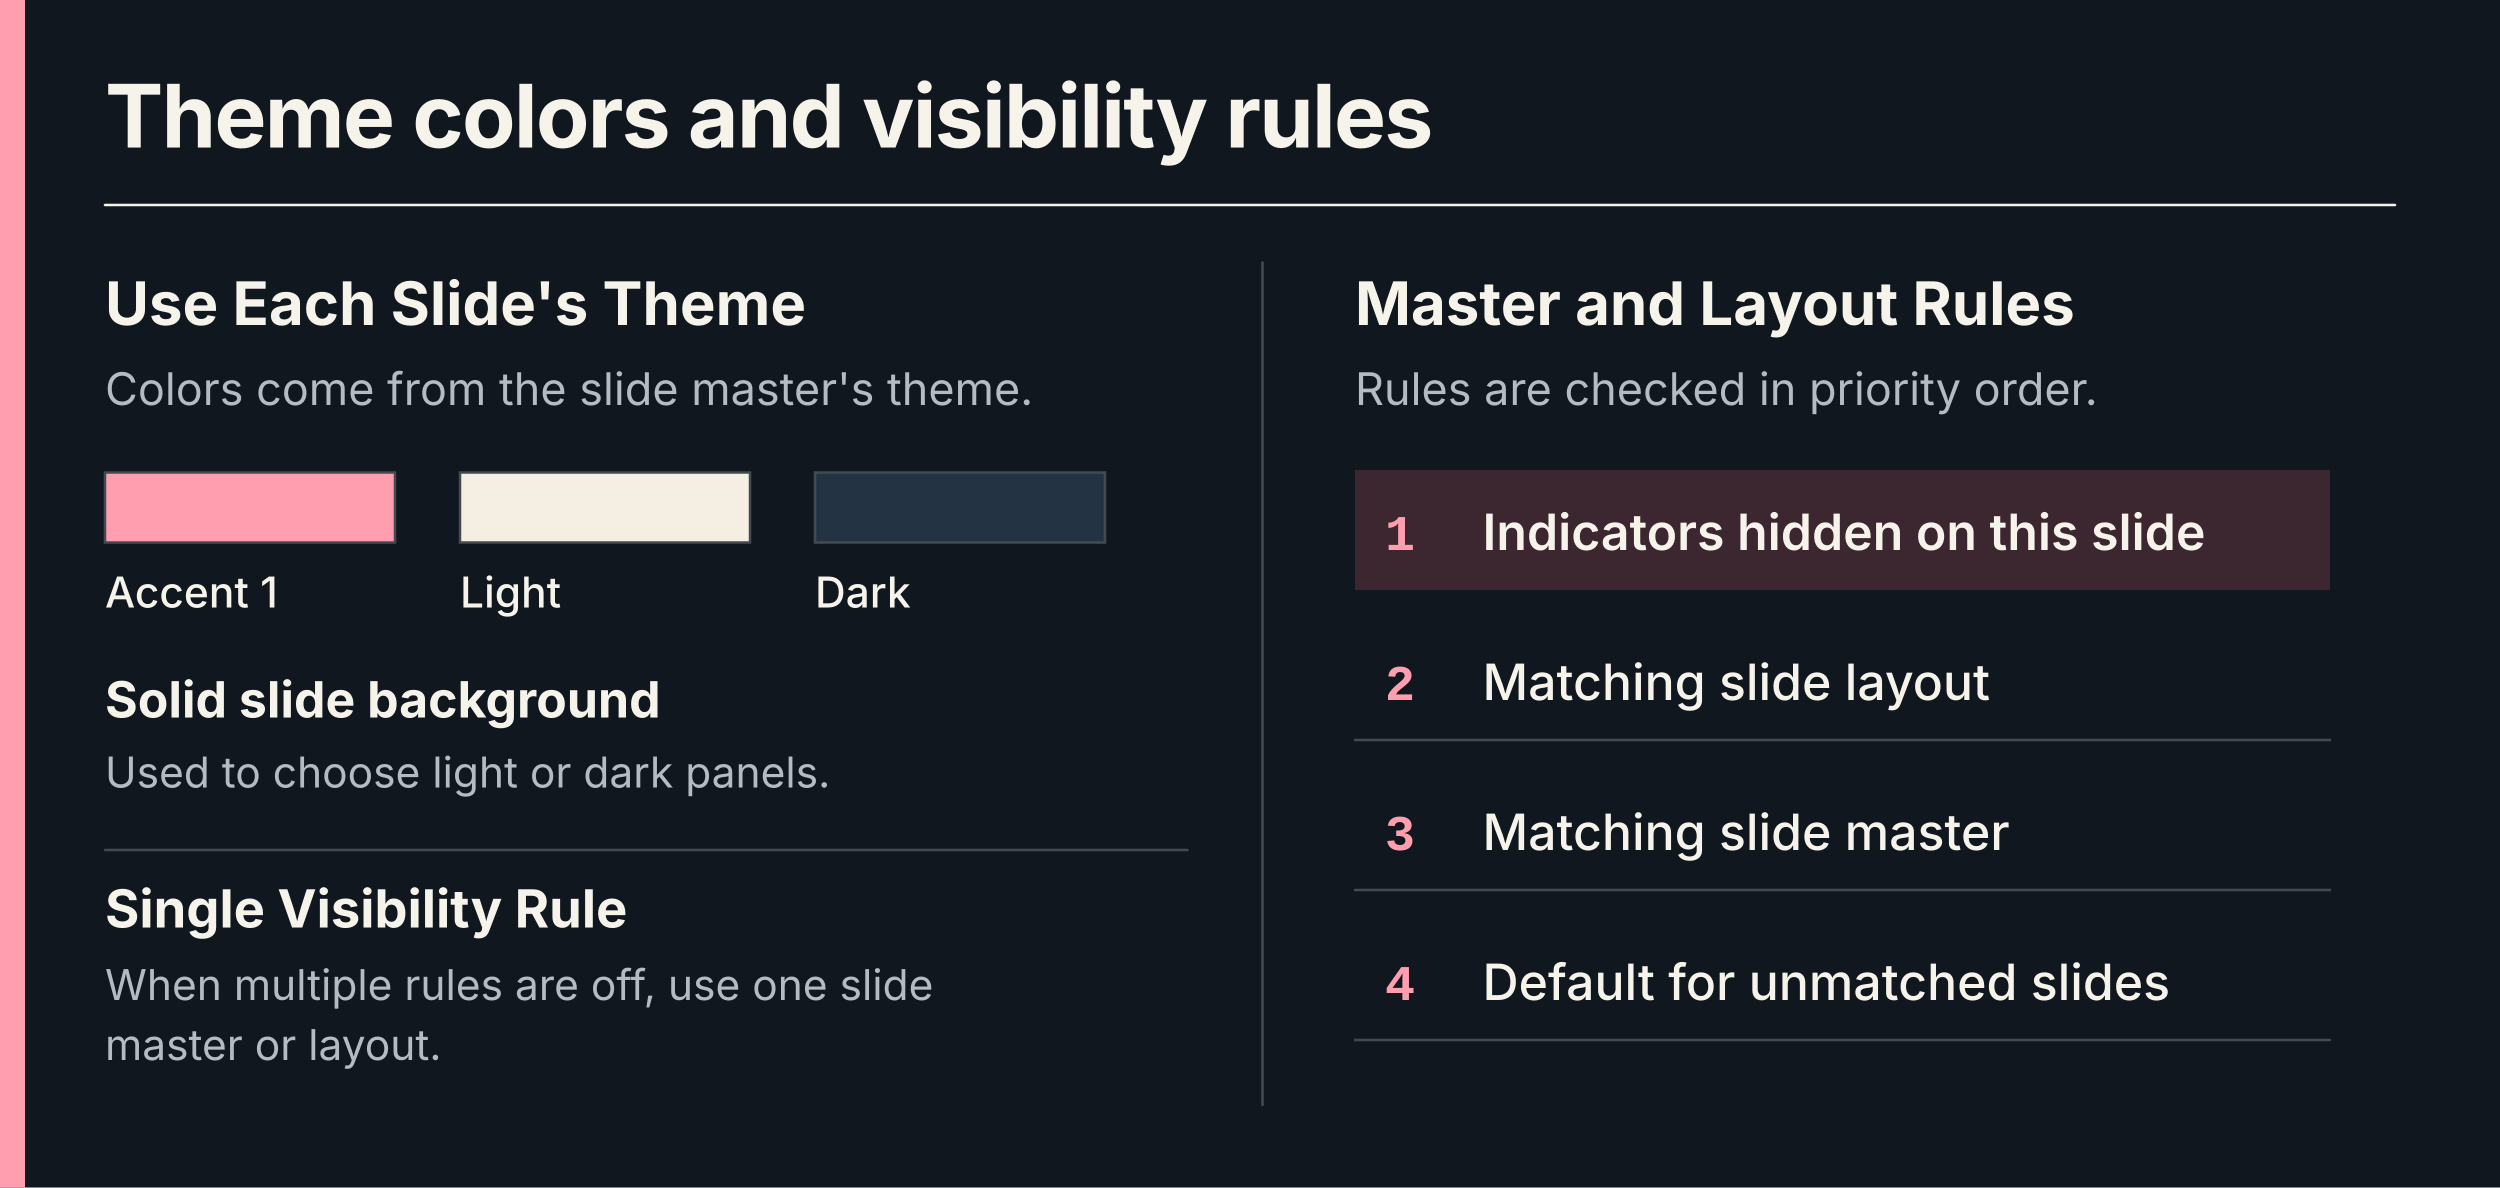
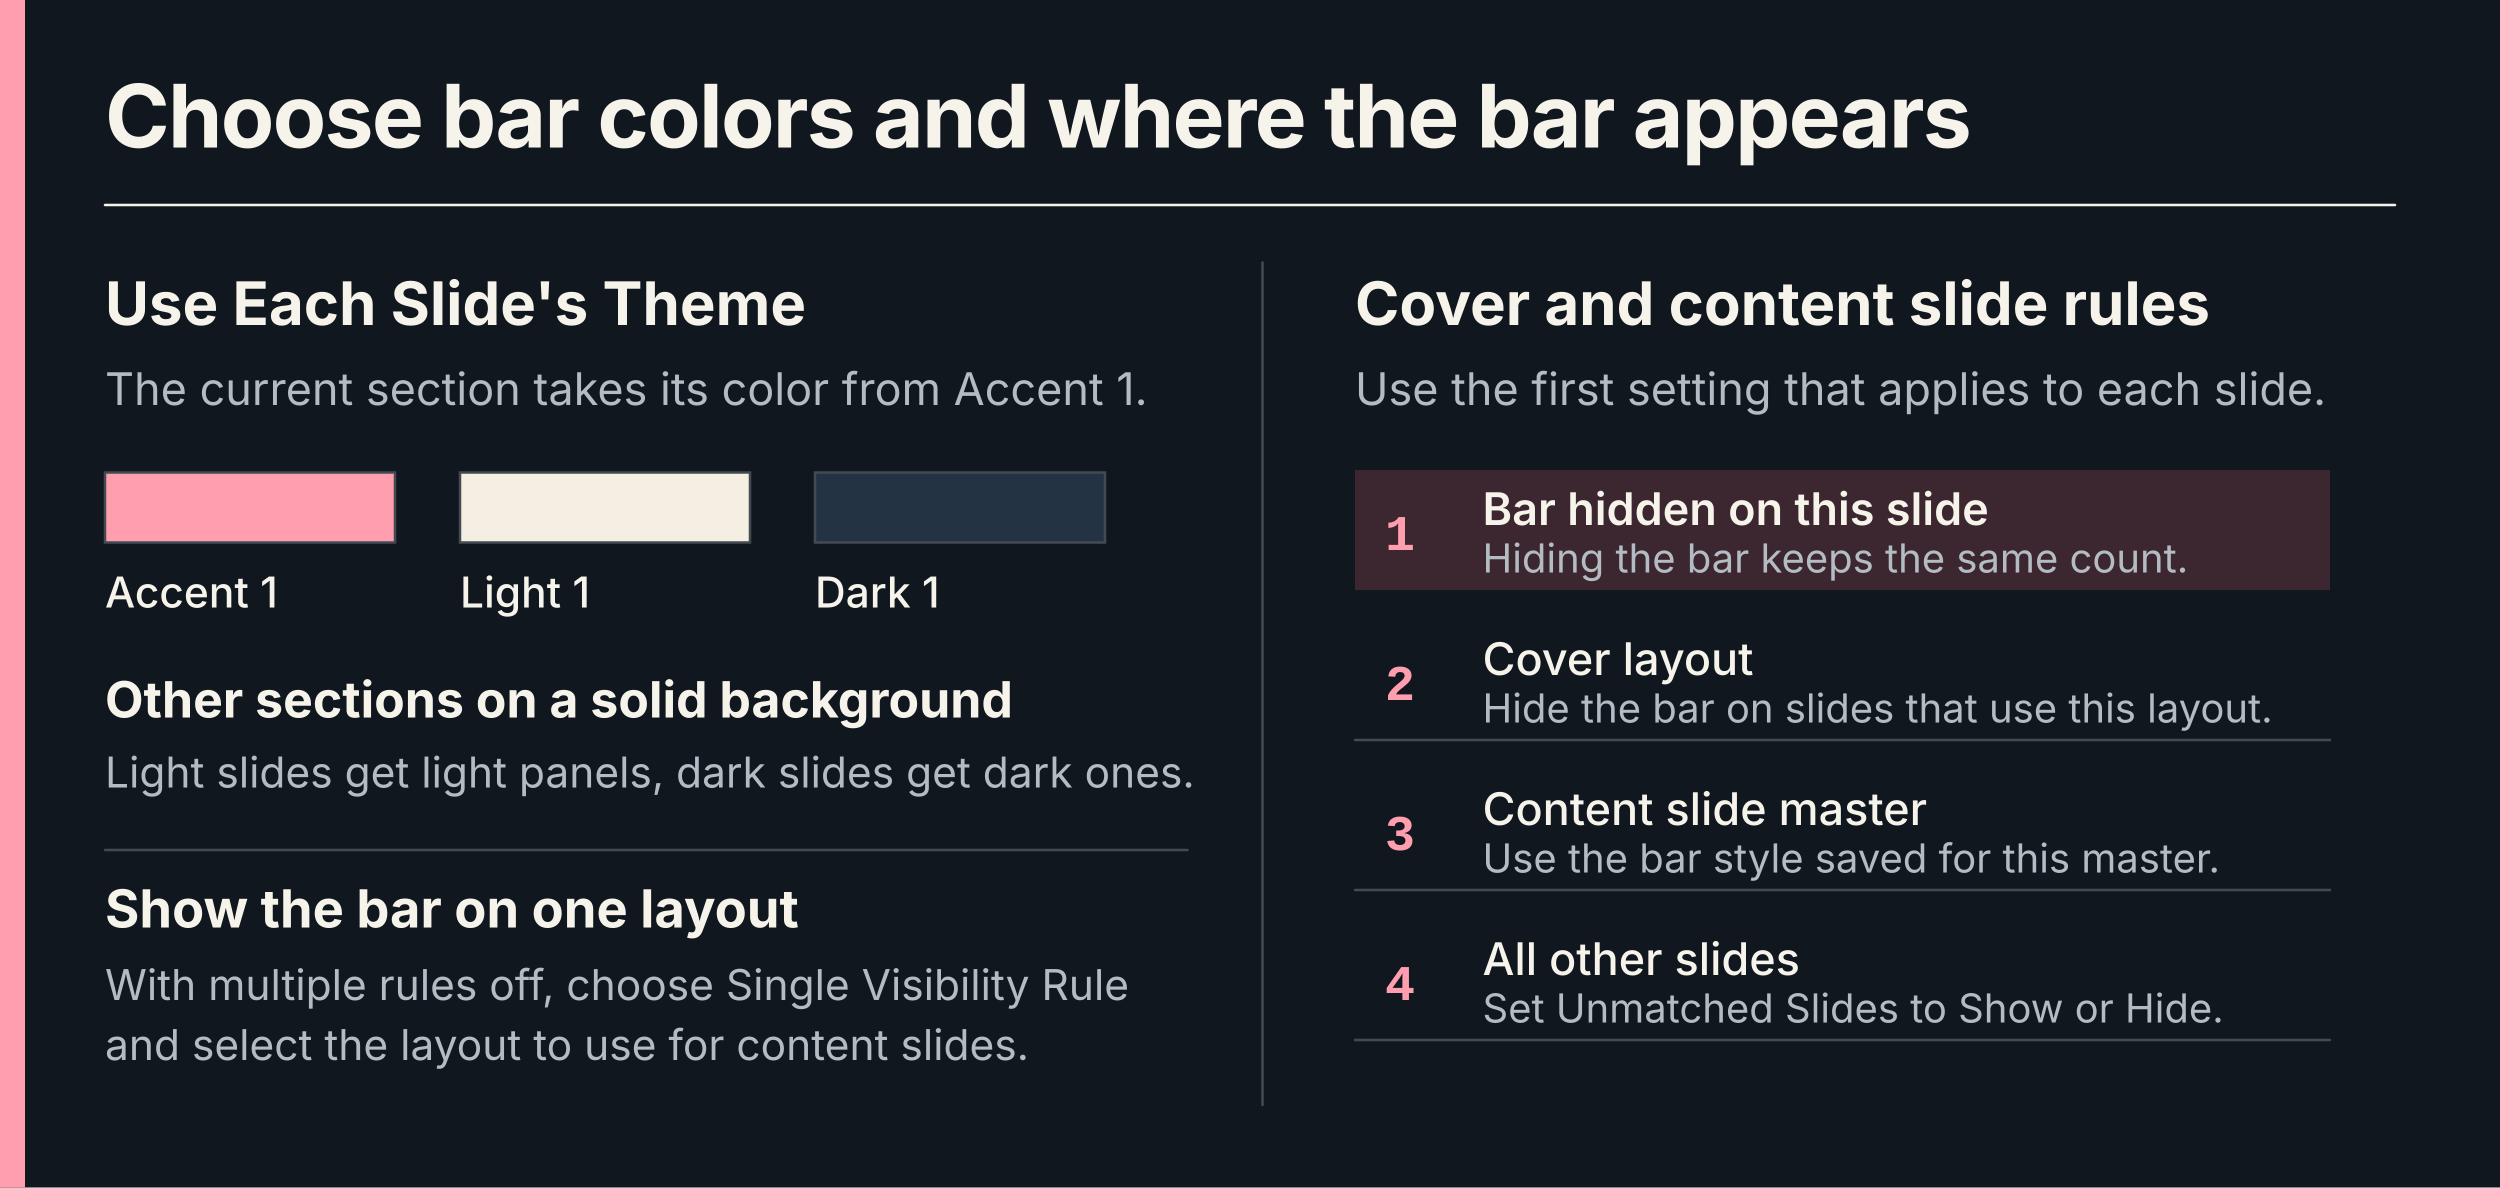
<svg xmlns="http://www.w3.org/2000/svg" viewBox="0 0 1000 475" width="1000" height="475" role="img" aria-labelledby="title desc" xml:lang="en">
  <rect x="0" y="0" width="1000" height="475" rx="0" fill="#11171E" />
  <rect x="0" y="0" width="10" height="475" rx="0" fill="#FF9EAE" />
-   <text x="42" y="59" fill="#F6F3EB" font-family="Inter,Arial,Helvetica,'Microsoft YaHei','PingFang SC','Noto Sans CJK SC',sans-serif" font-size="35" font-weight="700" letter-spacing="-0.7" text-anchor="start">Theme colors and visibility rules</text>
+   <text x="42" y="59" fill="#F6F3EB" font-family="Inter,Arial,Helvetica,'Microsoft YaHei','PingFang SC','Noto Sans CJK SC',sans-serif" font-size="35" font-weight="700" letter-spacing="-0.7" text-anchor="start">Choose bar colors and where the bar appears</text>
  <path d="M42 82L958 82" fill="none" stroke="#F6F3EB" stroke-width="1" stroke-linejoin="round" stroke-linecap="round" />
  <path d="M505 105L505 442" fill="none" stroke="#424A52" stroke-width="1" stroke-linejoin="round" stroke-linecap="round" />
  <text x="42" y="130" fill="#F6F3EB" font-family="Inter,Arial,Helvetica,'Microsoft YaHei','PingFang SC','Noto Sans CJK SC',sans-serif" font-size="24" font-weight="680" letter-spacing="0" text-anchor="start">Use Each Slide's Theme</text>
-   <text x="42" y="162" fill="#B3BBC3" font-family="Inter,Arial,Helvetica,'Microsoft YaHei','PingFang SC','Noto Sans CJK SC',sans-serif" font-size="18" font-weight="400" letter-spacing="0" text-anchor="start">Colors come from the slide master's theme.</text>
+   <text x="42" y="162" fill="#B3BBC3" font-family="Inter,Arial,Helvetica,'Microsoft YaHei','PingFang SC','Noto Sans CJK SC',sans-serif" font-size="18" font-weight="400" letter-spacing="0" text-anchor="start">The current section takes its color from Accent 1.</text>
  <rect x="42" y="189" width="116" height="28" rx="0" fill="#FF9EAE" stroke="#424A52" stroke-width="1" />
  <text x="42" y="243" fill="#F6F3EB" font-family="Inter,Arial,Helvetica,'Microsoft YaHei','PingFang SC','Noto Sans CJK SC',sans-serif" font-size="17" font-weight="550" letter-spacing="0" text-anchor="start">Accent 1</text>
  <rect x="184" y="189" width="116" height="28" rx="0" fill="#F5EEE2" stroke="#424A52" stroke-width="1" />
-   <text x="184" y="243" fill="#F6F3EB" font-family="Inter,Arial,Helvetica,'Microsoft YaHei','PingFang SC','Noto Sans CJK SC',sans-serif" font-size="17" font-weight="550" letter-spacing="0" text-anchor="start">Light</text>
+   <text x="184" y="243" fill="#F6F3EB" font-family="Inter,Arial,Helvetica,'Microsoft YaHei','PingFang SC','Noto Sans CJK SC',sans-serif" font-size="17" font-weight="550" letter-spacing="0" text-anchor="start">Light 1</text>
  <rect x="326" y="189" width="116" height="28" rx="0" fill="#243343" stroke="#424A52" stroke-width="1" />
-   <text x="326" y="243" fill="#F6F3EB" font-family="Inter,Arial,Helvetica,'Microsoft YaHei','PingFang SC','Noto Sans CJK SC',sans-serif" font-size="17" font-weight="550" letter-spacing="0" text-anchor="start">Dark</text>
-   <text x="42" y="287" fill="#F6F3EB" font-family="Inter,Arial,Helvetica,'Microsoft YaHei','PingFang SC','Noto Sans CJK SC',sans-serif" font-size="20" font-weight="660" letter-spacing="0" text-anchor="start">Solid slide background</text>
-   <text x="42" y="315" fill="#B3BBC3" font-family="Inter,Arial,Helvetica,'Microsoft YaHei','PingFang SC','Noto Sans CJK SC',sans-serif" font-size="17" font-weight="400" letter-spacing="0" text-anchor="start">Used to choose light or dark panels.</text>
+   <text x="326" y="243" fill="#F6F3EB" font-family="Inter,Arial,Helvetica,'Microsoft YaHei','PingFang SC','Noto Sans CJK SC',sans-serif" font-size="17" font-weight="550" letter-spacing="0" text-anchor="start">Dark 1</text>
+   <text x="42" y="287" fill="#F6F3EB" font-family="Inter,Arial,Helvetica,'Microsoft YaHei','PingFang SC','Noto Sans CJK SC',sans-serif" font-size="20" font-weight="660" letter-spacing="0" text-anchor="start">Other sections on a solid background</text>
+   <text x="42" y="315" fill="#B3BBC3" font-family="Inter,Arial,Helvetica,'Microsoft YaHei','PingFang SC','Noto Sans CJK SC',sans-serif" font-size="17" font-weight="400" letter-spacing="0" text-anchor="start">Light slides get light panels, dark slides get dark ones.</text>
  <path d="M42 340L475 340" fill="none" stroke="#424A52" stroke-width="1" stroke-linejoin="round" stroke-linecap="round" />
-   <text x="42" y="371" fill="#F6F3EB" font-family="Inter,Arial,Helvetica,'Microsoft YaHei','PingFang SC','Noto Sans CJK SC',sans-serif" font-size="21" font-weight="660" letter-spacing="0" text-anchor="start">Single Visibility Rule</text>
-   <text x="42" y="400" fill="#B3BBC3" font-family="Inter,Arial,Helvetica,'Microsoft YaHei','PingFang SC','Noto Sans CJK SC',sans-serif" font-size="17" font-weight="400" letter-spacing="0" text-anchor="start">When multiple rules are off, use one slide</text>
-   <text x="42" y="424" fill="#B3BBC3" font-family="Inter,Arial,Helvetica,'Microsoft YaHei','PingFang SC','Noto Sans CJK SC',sans-serif" font-size="17" font-weight="400" letter-spacing="0" text-anchor="start">master or layout.</text>
-   <text x="542" y="130" fill="#F6F3EB" font-family="Inter,Arial,Helvetica,'Microsoft YaHei','PingFang SC','Noto Sans CJK SC',sans-serif" font-size="24" font-weight="680" letter-spacing="0" text-anchor="start">Master and Layout Rules</text>
-   <text x="542" y="162" fill="#B3BBC3" font-family="Inter,Arial,Helvetica,'Microsoft YaHei','PingFang SC','Noto Sans CJK SC',sans-serif" font-size="18" font-weight="400" letter-spacing="0" text-anchor="start">Rules are checked in priority order.</text>
+   <text x="42" y="371" fill="#F6F3EB" font-family="Inter,Arial,Helvetica,'Microsoft YaHei','PingFang SC','Noto Sans CJK SC',sans-serif" font-size="21" font-weight="660" letter-spacing="0" text-anchor="start">Show the bar on one layout</text>
+   <text x="42" y="400" fill="#B3BBC3" font-family="Inter,Arial,Helvetica,'Microsoft YaHei','PingFang SC','Noto Sans CJK SC',sans-serif" font-size="17" font-weight="400" letter-spacing="0" text-anchor="start">With multiple rules off, choose Single Visibility Rule</text>
+   <text x="42" y="424" fill="#B3BBC3" font-family="Inter,Arial,Helvetica,'Microsoft YaHei','PingFang SC','Noto Sans CJK SC',sans-serif" font-size="17" font-weight="400" letter-spacing="0" text-anchor="start">and select the layout to use for content slides.</text>
+   <text x="542" y="130" fill="#F6F3EB" font-family="Inter,Arial,Helvetica,'Microsoft YaHei','PingFang SC','Noto Sans CJK SC',sans-serif" font-size="24" font-weight="680" letter-spacing="0" text-anchor="start">Cover and content slide rules</text>
+   <text x="542" y="162" fill="#B3BBC3" font-family="Inter,Arial,Helvetica,'Microsoft YaHei','PingFang SC','Noto Sans CJK SC',sans-serif" font-size="18" font-weight="400" letter-spacing="0" text-anchor="start">Use the first setting that applies to each slide.</text>
  <rect x="542" y="188" width="390" height="48" rx="0" fill="#3C262F" />
  <text x="554" y="220" fill="#FF9EAE" font-family="'SFMono-Regular',Consolas,'Liberation Mono',monospace" font-size="20" font-weight="650" letter-spacing="0" text-anchor="start">1</text>
-   <text x="593" y="220" fill="#F6F3EB" font-family="Inter,Arial,Helvetica,'Microsoft YaHei','PingFang SC','Noto Sans CJK SC',sans-serif" font-size="20" font-weight="620" letter-spacing="0" text-anchor="start">Indicators hidden on this slide</text>
+   <text x="593" y="210" fill="#F6F3EB" font-family="Inter,Arial,Helvetica,'Microsoft YaHei','PingFang SC','Noto Sans CJK SC',sans-serif" font-size="18" font-weight="620" letter-spacing="0" text-anchor="start">Bar hidden on this slide</text>
+   <text x="593" y="229" fill="#B3BBC3" font-family="Inter,Arial,Helvetica,'Microsoft YaHei','PingFang SC','Noto Sans CJK SC',sans-serif" font-size="16" font-weight="400" letter-spacing="0" text-anchor="start">Hiding the bar keeps the same count.</text>
  <rect x="542" y="248" width="390" height="48" rx="0" fill="none" />
  <text x="554" y="280" fill="#FF9EAE" font-family="'SFMono-Regular',Consolas,'Liberation Mono',monospace" font-size="20" font-weight="650" letter-spacing="0" text-anchor="start">2</text>
-   <text x="593" y="280" fill="#F6F3EB" font-family="Inter,Arial,Helvetica,'Microsoft YaHei','PingFang SC','Noto Sans CJK SC',sans-serif" font-size="20" font-weight="480" letter-spacing="0" text-anchor="start">Matching slide layout</text>
+   <text x="593" y="270" fill="#F6F3EB" font-family="Inter,Arial,Helvetica,'Microsoft YaHei','PingFang SC','Noto Sans CJK SC',sans-serif" font-size="18" font-weight="480" letter-spacing="0" text-anchor="start">Cover layout</text>
+   <text x="593" y="289" fill="#B3BBC3" font-family="Inter,Arial,Helvetica,'Microsoft YaHei','PingFang SC','Noto Sans CJK SC',sans-serif" font-size="16" font-weight="400" letter-spacing="0" text-anchor="start">Hide the bar on slides that use this layout.</text>
  <path d="M542 296L932 296" fill="none" stroke="#424A52" stroke-width="1" stroke-linejoin="round" stroke-linecap="round" />
  <rect x="542" y="308" width="390" height="48" rx="0" fill="none" />
  <text x="554" y="340" fill="#FF9EAE" font-family="'SFMono-Regular',Consolas,'Liberation Mono',monospace" font-size="20" font-weight="650" letter-spacing="0" text-anchor="start">3</text>
-   <text x="593" y="340" fill="#F6F3EB" font-family="Inter,Arial,Helvetica,'Microsoft YaHei','PingFang SC','Noto Sans CJK SC',sans-serif" font-size="20" font-weight="480" letter-spacing="0" text-anchor="start">Matching slide master</text>
+   <text x="593" y="330" fill="#F6F3EB" font-family="Inter,Arial,Helvetica,'Microsoft YaHei','PingFang SC','Noto Sans CJK SC',sans-serif" font-size="18" font-weight="480" letter-spacing="0" text-anchor="start">Content slide master</text>
+   <text x="593" y="349" fill="#B3BBC3" font-family="Inter,Arial,Helvetica,'Microsoft YaHei','PingFang SC','Noto Sans CJK SC',sans-serif" font-size="16" font-weight="400" letter-spacing="0" text-anchor="start">Use the bar style saved for this master.</text>
  <path d="M542 356L932 356" fill="none" stroke="#424A52" stroke-width="1" stroke-linejoin="round" stroke-linecap="round" />
  <rect x="542" y="368" width="390" height="48" rx="0" fill="none" />
  <text x="554" y="400" fill="#FF9EAE" font-family="'SFMono-Regular',Consolas,'Liberation Mono',monospace" font-size="20" font-weight="650" letter-spacing="0" text-anchor="start">4</text>
-   <text x="593" y="400" fill="#F6F3EB" font-family="Inter,Arial,Helvetica,'Microsoft YaHei','PingFang SC','Noto Sans CJK SC',sans-serif" font-size="20" font-weight="480" letter-spacing="0" text-anchor="start">Default for unmatched slides</text>
+   <text x="593" y="390" fill="#F6F3EB" font-family="Inter,Arial,Helvetica,'Microsoft YaHei','PingFang SC','Noto Sans CJK SC',sans-serif" font-size="18" font-weight="480" letter-spacing="0" text-anchor="start">All other slides</text>
+   <text x="593" y="409" fill="#B3BBC3" font-family="Inter,Arial,Helvetica,'Microsoft YaHei','PingFang SC','Noto Sans CJK SC',sans-serif" font-size="16" font-weight="400" letter-spacing="0" text-anchor="start">Set Unmatched Slides to Show or Hide.</text>
  <path d="M542 416L932 416" fill="none" stroke="#424A52" stroke-width="1" stroke-linejoin="round" stroke-linecap="round" />
</svg>
